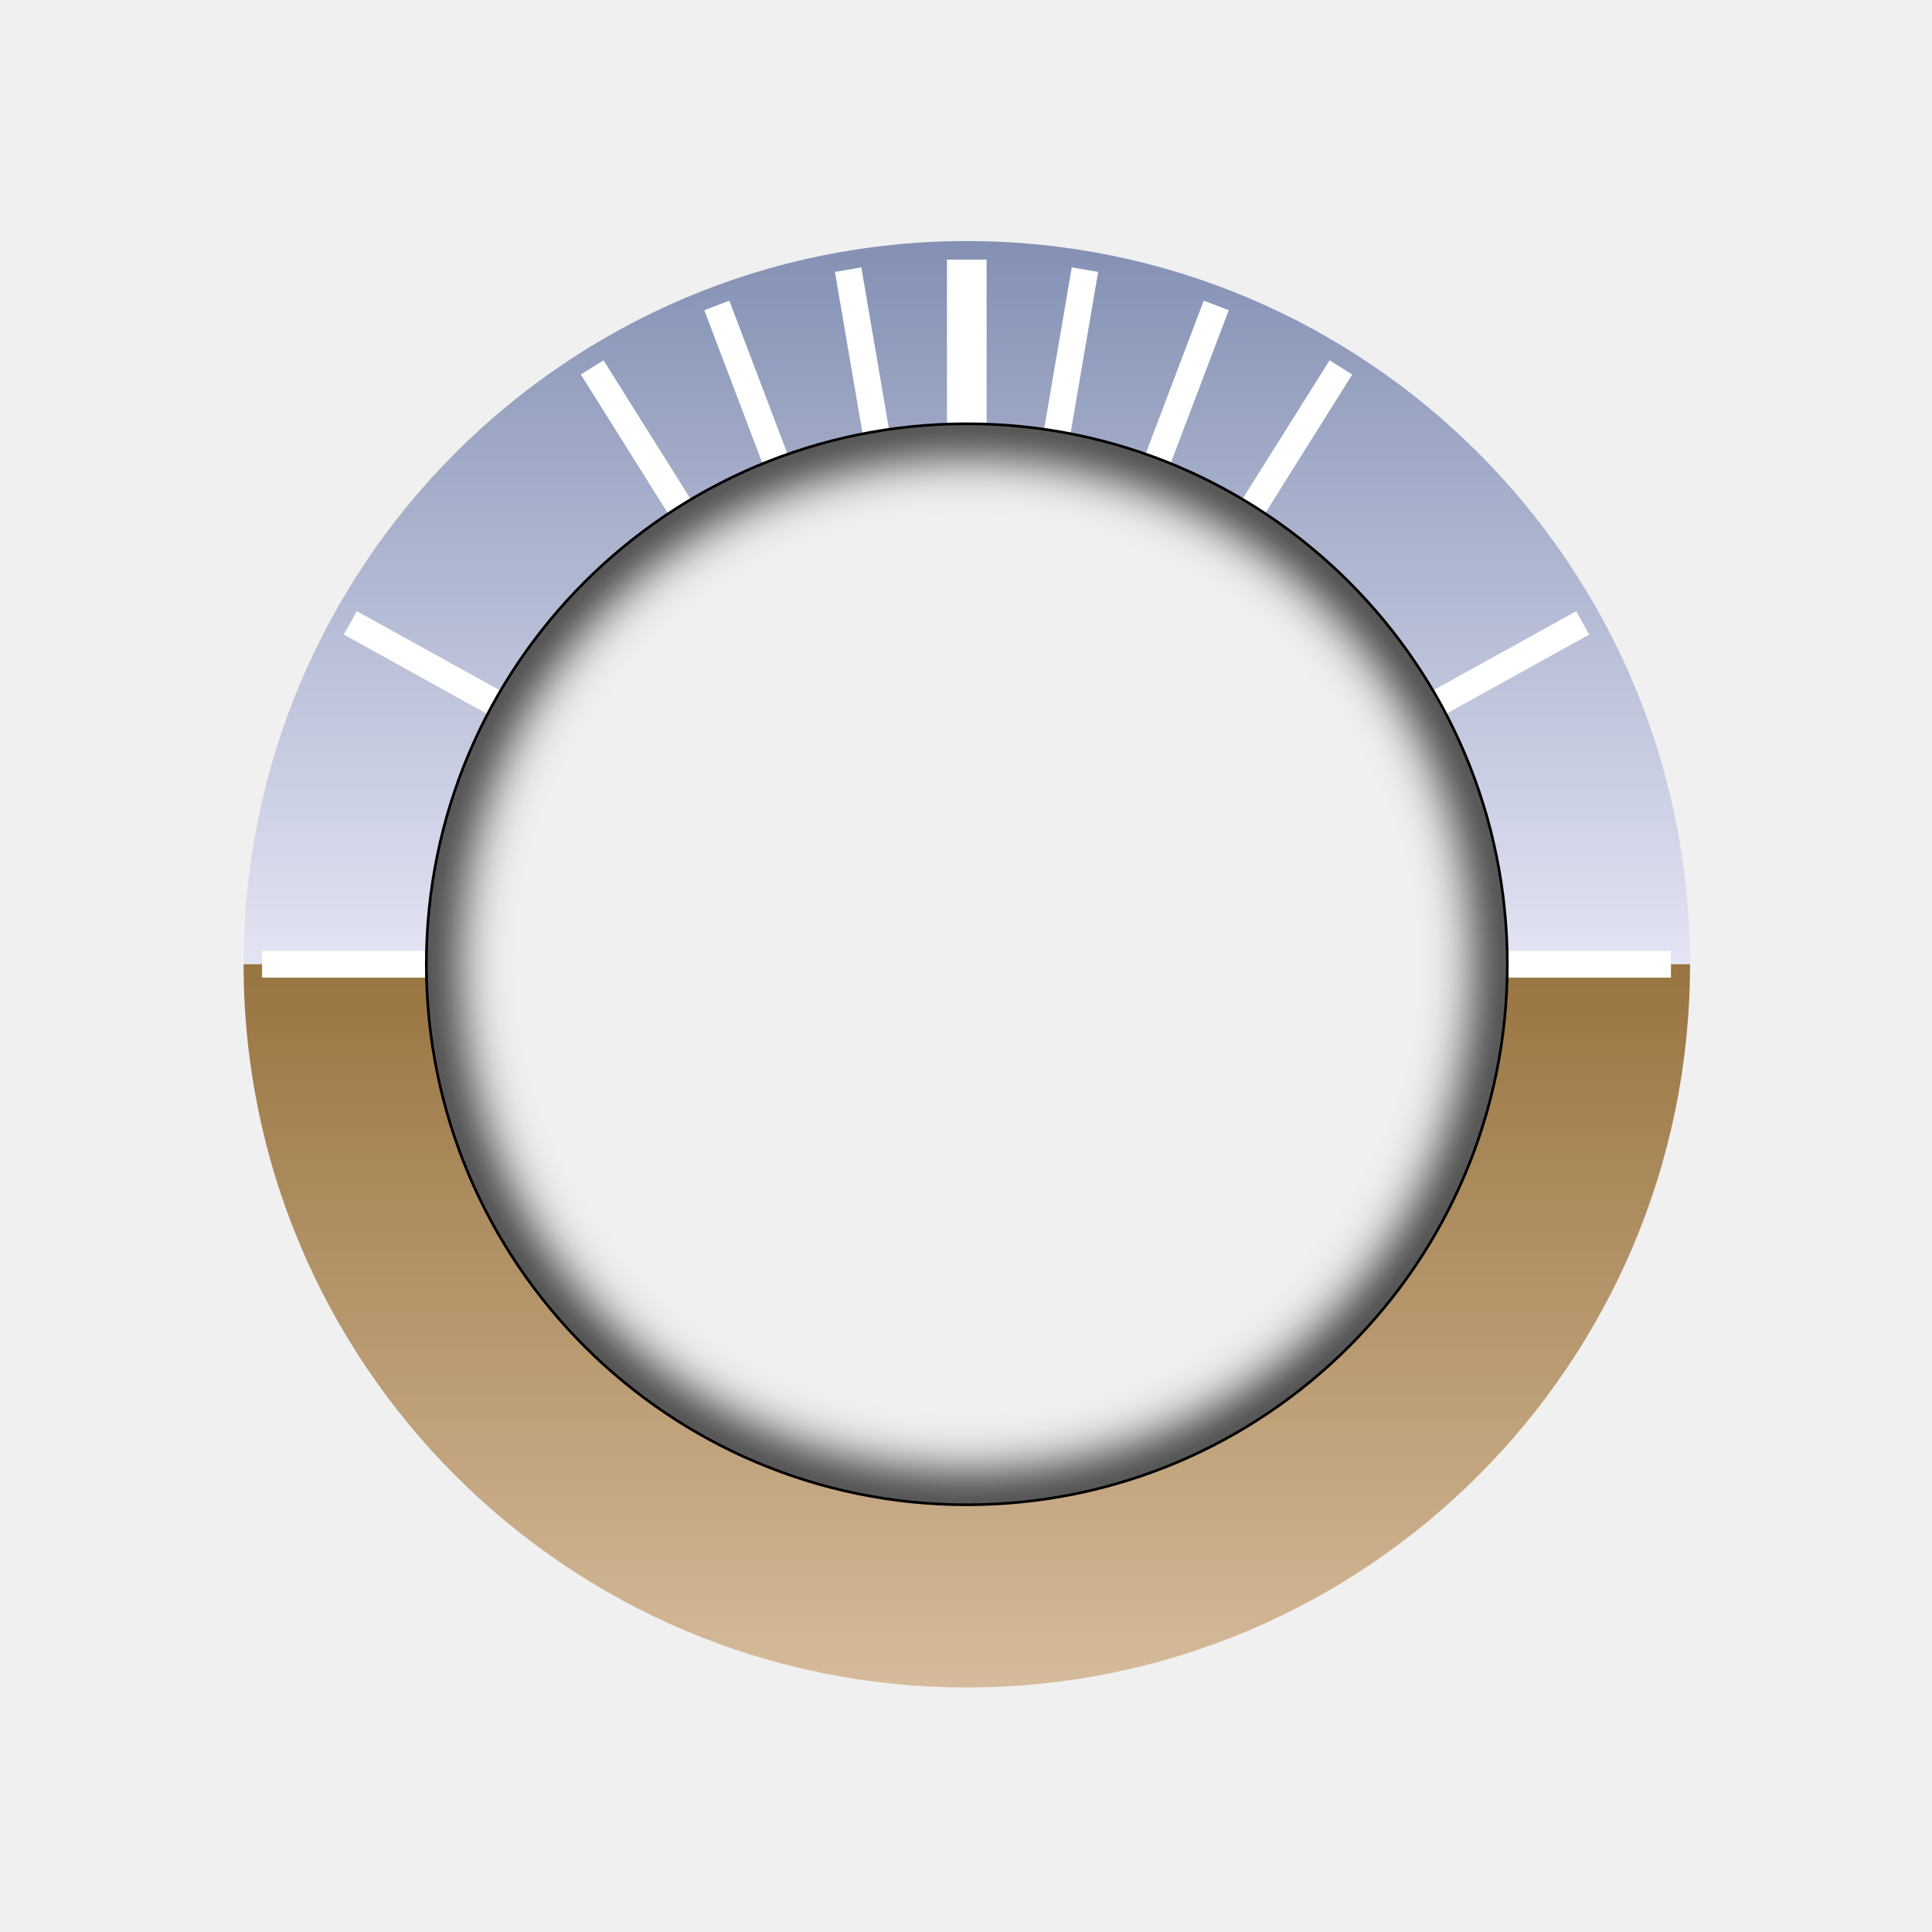
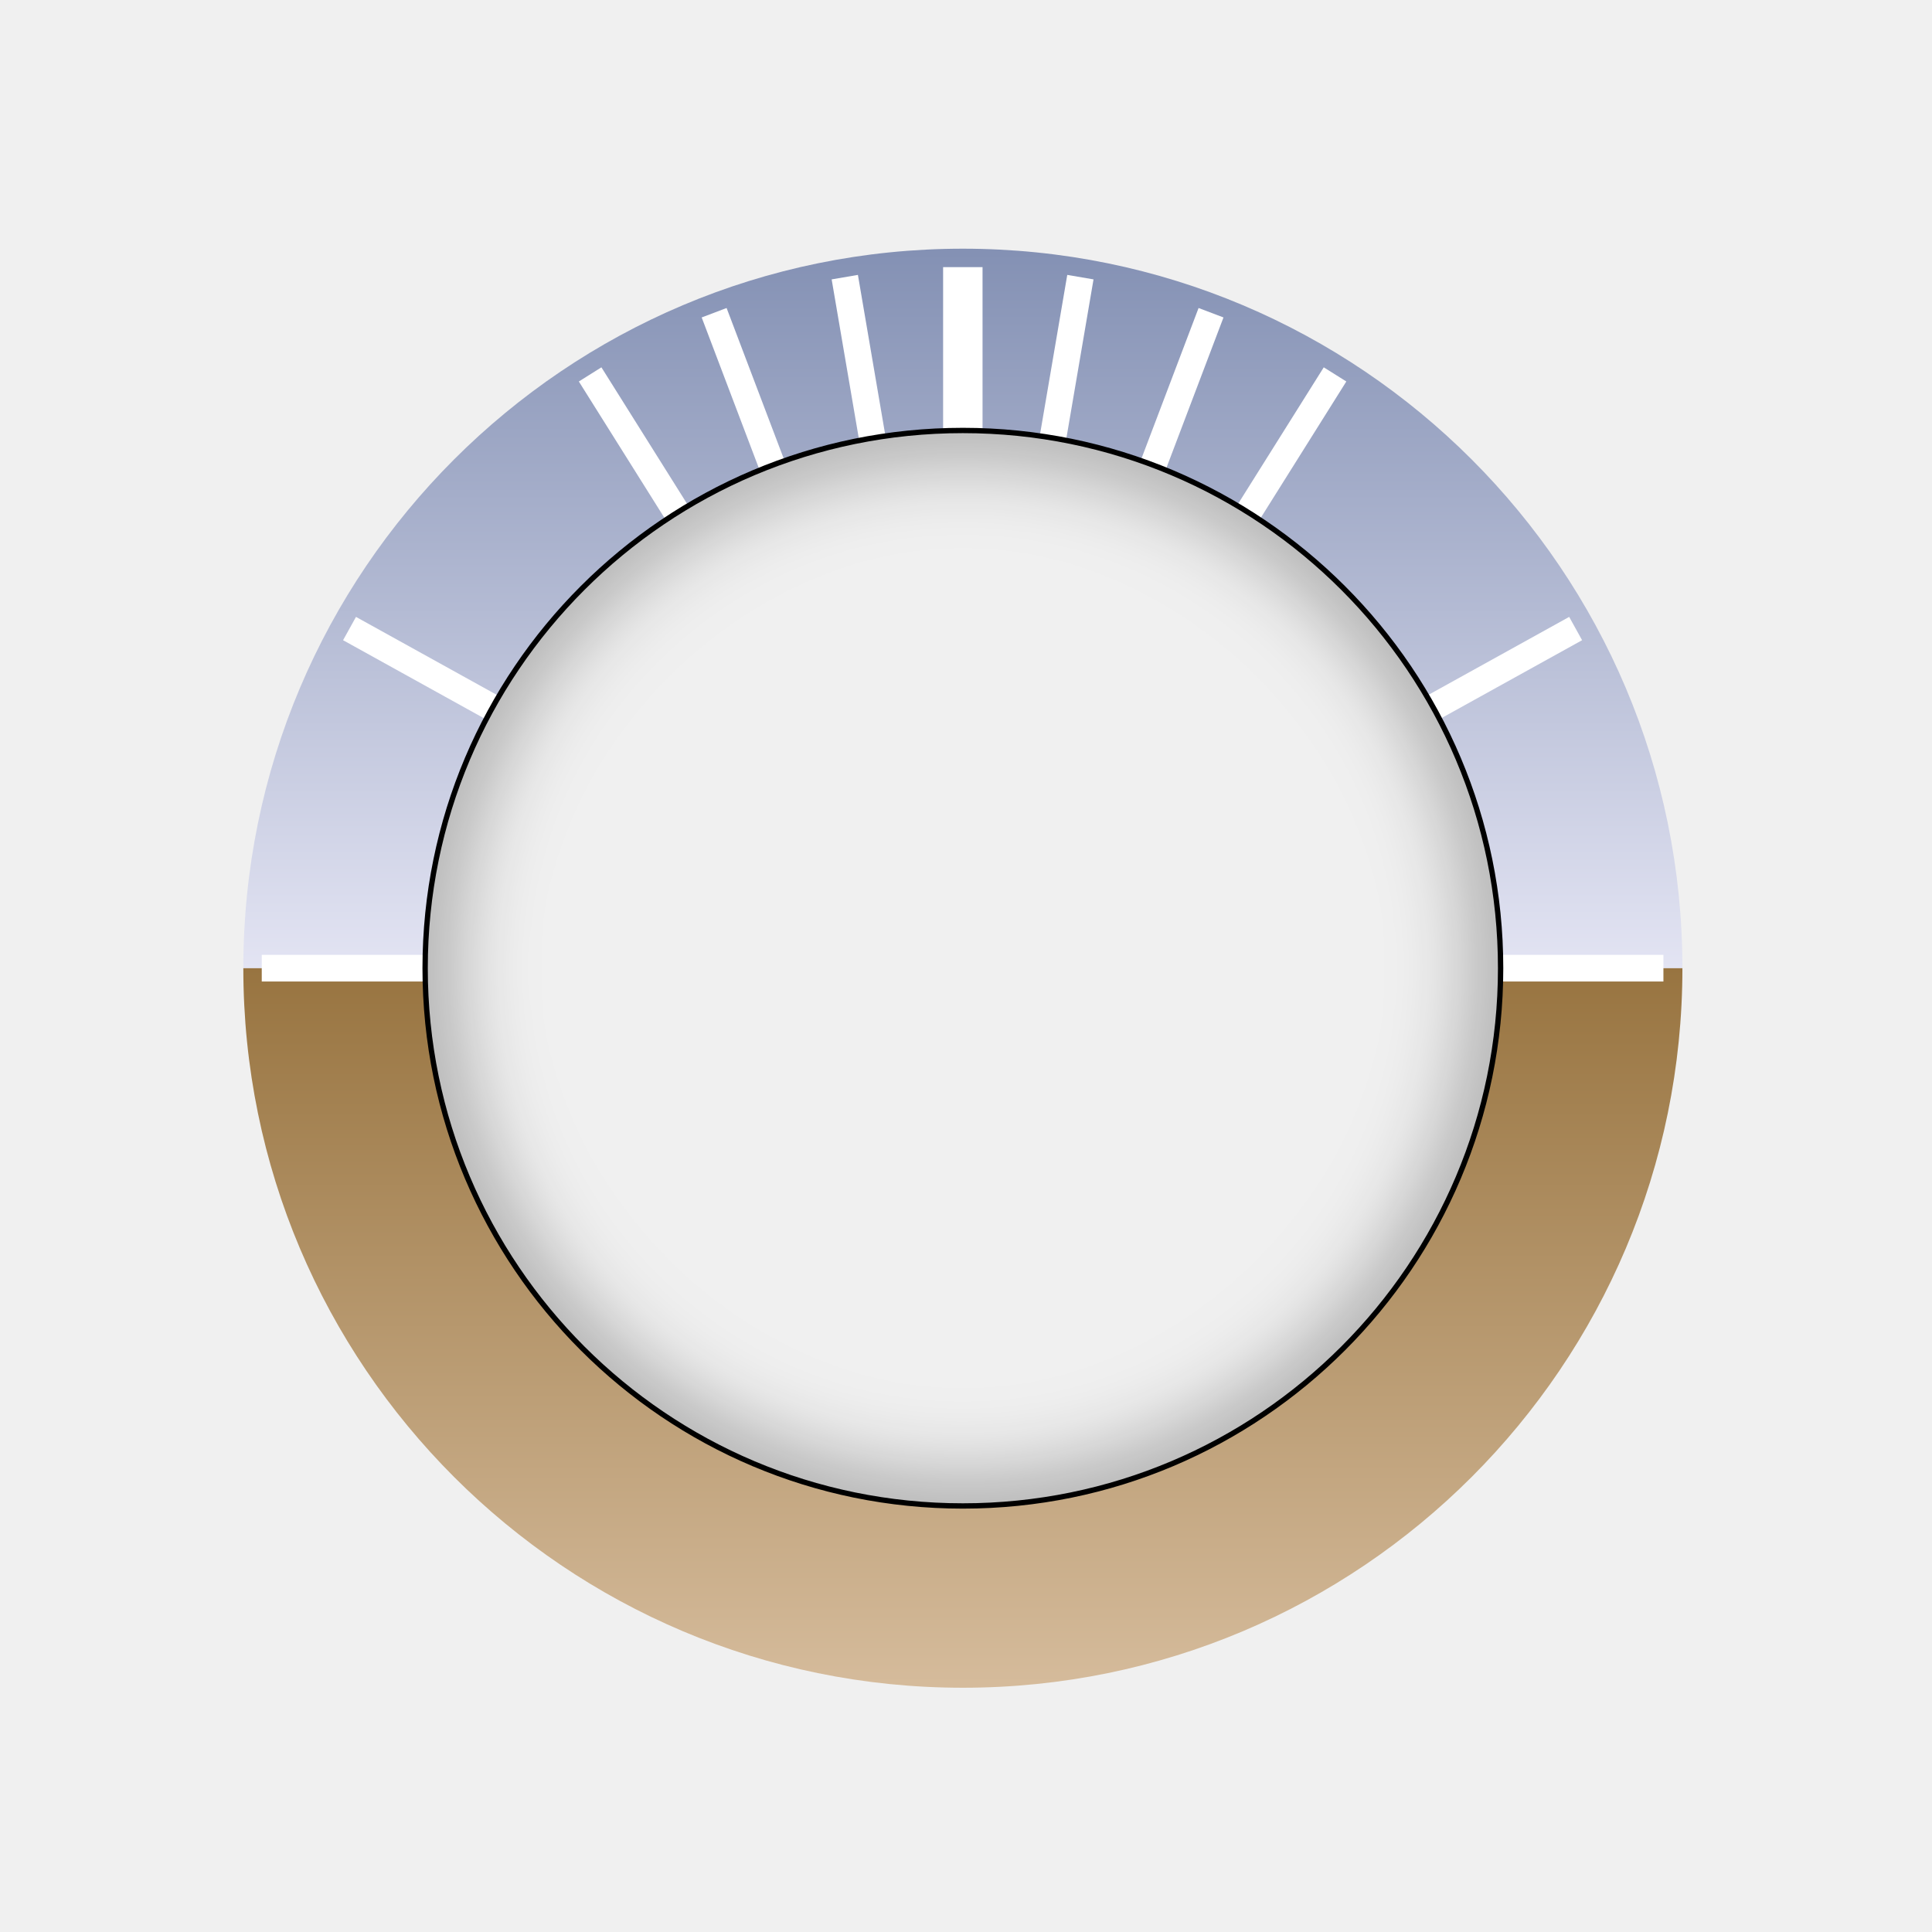
- <svg xmlns="http://www.w3.org/2000/svg" xmlns:ns1="http://www.openswatchbook.org/uri/2009/osb" xmlns:xlink="http://www.w3.org/1999/xlink" version="1.1" id="Layer_2" x="0px" y="0px" width="400.667" height="400.666" viewBox="0 0 400.667 400.666" enable-background="new 0 0 400.667 400.666" xml:space="preserve">
+ <svg xmlns="http://www.w3.org/2000/svg" xmlns:xlink="http://www.w3.org/1999/xlink" version="1.1" id="Layer_2" x="0px" y="0px" width="400.667" height="400.666" viewBox="0 0 400.667 400.666" enable-background="new 0 0 400.667 400.666" xml:space="preserve">
  <defs id="defs109">
-     <linearGradient id="linearGradient5786" ns1:paint="gradient">
-       <stop style="stop-color:#363636;stop-opacity:1;" offset="0" id="stop5788" />
-       <stop style="stop-color:#000000;stop-opacity:1;" offset="1" id="stop5790" />
+     <radialGradient gradientTransform="matrix(1.651434,0,0,1.651434,-84.14424,-60.12361)" gradientUnits="userSpaceOnUse" r="72.726" fy="92.274" fx="129.286" cy="92.274" cx="129.286" id="radialGradient5742-9-3" xlink:href="#linearGradient5132" />
+     <linearGradient id="linearGradient5132">
+       <stop style="stop-color:#969696;stop-opacity:1" offset="0" id="stop5134" />
+       <stop style="stop-color:#000000;stop-opacity:1" offset="1" id="stop5136" />
    </linearGradient>
-     <filter height="1.12" y="-0.06" width="1.12" x="-0.06" id="filter14508" style="color-interpolation-filters:sRGB">
-       <feGaussianBlur id="feGaussianBlur14510" stdDeviation="5.046" />
+     <filter style="color-interpolation-filters:sRGB" id="filter10001" x="-0.096" width="1.192" y="-0.096" height="1.192">
+       <feGaussianBlur stdDeviation="8.074" id="feGaussianBlur10003" />
    </filter>
    <linearGradient gradientTransform="translate(-3.9e-5,1e-5)" gradientUnits="userSpaceOnUse" y2="25.104" x2="282.666" y1="92.274" x1="282.666" id="linearGradient4867-2" xlink:href="#linearGradient4861" />
    <linearGradient id="linearGradient4861">
      <stop id="stop4863" offset="0" style="stop-color:#e3e4f3;stop-opacity:1" />
      <stop id="stop4865" offset="1" style="stop-color:#8491b4;stop-opacity:1" />
    </linearGradient>
    <linearGradient gradientTransform="matrix(1,0,0,-1,0,184.5481)" gradientUnits="userSpaceOnUse" y2="25.104" x2="282.666" y1="92.274" x1="282.666" id="linearGradient4867" xlink:href="#linearGradient4894" />
    <linearGradient id="linearGradient4894">
      <stop style="stop-color:#987440;stop-opacity:1" offset="0" id="stop4896" />
      <stop style="stop-color:#d5bb9b;stop-opacity:1" offset="1" id="stop4898" />
    </linearGradient>
  </defs>
-   <g transform="matrix(1.110674,0,0,1.110674,-385.9228,406.7258)" style="display:inline" id="g14512">
-     <circle style="display:inline;opacity:1;fill:none;fill-opacity:1;stroke:#000000;stroke-width:9;stroke-miterlimit:4;stroke-dasharray:none;stroke-opacity:1;filter:url(#filter14508)" id="path7372-9" cx="527.992" cy="-186.151" r="100.921" />
+   <g id="airspeedIndicatorHand" style="display:inline" transform="matrix(2.221348,0,0,2.221348,-86.85814,-4.97207)" />
+   <g id="airspeedIndicatorFg" style="display:inline" transform="matrix(2.221348,0,0,2.221348,-86.85814,-4.97207)" />
+   <g transform="matrix(1.105018,0,0,1.105018,-383.7562,406.4927)" style="display:inline" id="g10005">
+     <circle transform="matrix(1.028151,0,0,1.028151,-14.86362,5.240367)" style="display:inline;opacity:0.5;fill:none;fill-opacity:1;stroke:#000000;stroke-width:9;stroke-miterlimit:4;stroke-dasharray:none;stroke-opacity:1;filter:url(#filter10001)" id="path7372-9" cx="527.992" cy="-186.151" r="100.921" />
    <g id="g5847" transform="matrix(2,-1.3781816e-8,1.3781816e-8,2,-37.34054,-370.6994)">
      <g id="g5843">
        <path id="path4856-0" d="m 282.666,24.756 c -37.29,0 -67.52,30.228 -67.52,67.518 l 17.139,0 a 50.381,50.381 0 0 1 50.381,-50.381 50.381,50.381 0 0 1 50.381,50.381 l 17.139,0 c 0,-37.29 -30.23,-67.518 -67.52,-67.518 z" style="display:inline;opacity:1;fill:url(#linearGradient4867-2);fill-opacity:1;stroke:none;stroke-width:0.5;stroke-miterlimit:4;stroke-dasharray:none;stroke-dashoffset:0;stroke-opacity:1" />
        <path id="path4856" d="m 215.146,92.273 c 0,37.29 30.23,67.52 67.52,67.52 37.29,1e-5 67.52,-30.23 67.52,-67.52 l -17.139,0 A 50.381,50.381 0 0 1 282.666,142.656 50.381,50.381 0 0 1 232.285,92.273 l -17.139,0 z" style="display:inline;opacity:1;fill:url(#linearGradient4867);fill-opacity:1;stroke:none;stroke-width:0.5;stroke-miterlimit:4;stroke-dasharray:none;stroke-dashoffset:0;stroke-opacity:1" />
      </g>
      <g id="g5168">
        <path id="path4957" d="m 232.266,92.274 -15.391,0" style="fill:#ffffff;fill-rule:evenodd;stroke:#ffffff;stroke-width:2.5;stroke-linecap:butt;stroke-linejoin:miter;stroke-miterlimit:4;stroke-dasharray:none;stroke-opacity:1" />
        <path id="path4957-9" d="M 274.177,42.597 271.585,27.426" style="display:inline;opacity:1;fill:#ffffff;fill-rule:evenodd;stroke:#ffffff;stroke-width:2.5;stroke-linecap:butt;stroke-linejoin:miter;stroke-miterlimit:4;stroke-dasharray:none;stroke-opacity:1" />
        <path id="path4957-4" d="m 264.786,45.155 -5.46,-14.39" style="display:inline;opacity:1;fill:#ffffff;fill-rule:evenodd;stroke:#ffffff;stroke-width:2.5;stroke-linecap:butt;stroke-linejoin:miter;stroke-miterlimit:4;stroke-dasharray:none;stroke-opacity:1" />
        <path id="path4957-6" d="M 255.871,49.589 247.689,36.553" style="display:inline;opacity:1;fill:#ffffff;fill-rule:evenodd;stroke:#ffffff;stroke-width:2.5;stroke-linecap:butt;stroke-linejoin:miter;stroke-miterlimit:4;stroke-dasharray:none;stroke-opacity:1" />
        <path id="path4957-2" d="M 238.576,67.858 225.112,60.401" style="display:inline;opacity:1;fill:#ffffff;fill-rule:evenodd;stroke:#ffffff;stroke-width:2.5;stroke-linecap:butt;stroke-linejoin:miter;stroke-miterlimit:4;stroke-dasharray:none;stroke-opacity:1" />
        <path id="path4957-65" d="m 282.662,41.878 0,-15.391" style="display:inline;opacity:1;fill:#ffffff;fill-rule:evenodd;stroke:#ffffff;stroke-width:3.7;stroke-linecap:butt;stroke-linejoin:miter;stroke-miterlimit:4;stroke-dasharray:none;stroke-opacity:1" />
        <path id="path4957-24" d="m 333.013,92.274 15.391,0" style="fill:#ffffff;fill-rule:evenodd;stroke:#ffffff;stroke-width:2.5;stroke-linecap:butt;stroke-linejoin:miter;stroke-miterlimit:4;stroke-dasharray:none;stroke-opacity:1" />
        <path id="path4957-9-6" d="M 291.102,42.597 293.694,27.426" style="display:inline;opacity:1;fill:#ffffff;fill-rule:evenodd;stroke:#ffffff;stroke-width:2.5;stroke-linecap:butt;stroke-linejoin:miter;stroke-miterlimit:4;stroke-dasharray:none;stroke-opacity:1" />
        <path id="path4957-4-3" d="m 300.493,45.155 5.46,-14.39" style="display:inline;opacity:1;fill:#ffffff;fill-rule:evenodd;stroke:#ffffff;stroke-width:2.5;stroke-linecap:butt;stroke-linejoin:miter;stroke-miterlimit:4;stroke-dasharray:none;stroke-opacity:1" />
        <path id="path4957-6-4" d="m 309.408,49.589 8.182,-13.036" style="display:inline;opacity:1;fill:#ffffff;fill-rule:evenodd;stroke:#ffffff;stroke-width:2.5;stroke-linecap:butt;stroke-linejoin:miter;stroke-miterlimit:4;stroke-dasharray:none;stroke-opacity:1" />
        <path id="path4957-2-0" d="m 326.703,67.858 13.464,-7.457" style="display:inline;opacity:1;fill:#ffffff;fill-rule:evenodd;stroke:#ffffff;stroke-width:2.5;stroke-linecap:butt;stroke-linejoin:miter;stroke-miterlimit:4;stroke-dasharray:none;stroke-opacity:1" />
      </g>
    </g>
-     <circle style="opacity:1;fill:none;fill-opacity:1;stroke:#000000;stroke-width:0.499;stroke-miterlimit:4;stroke-dasharray:none;stroke-opacity:1" id="path7372" cx="527.992" cy="-186.15" r="100.921" />
+     <circle style="opacity:1;fill:none;fill-opacity:1;stroke:#000000;stroke-width:1;stroke-miterlimit:4;stroke-dasharray:none;stroke-opacity:1" id="path7372" cx="527.992" cy="-186.15" r="100.921" />
  </g>
</svg>
